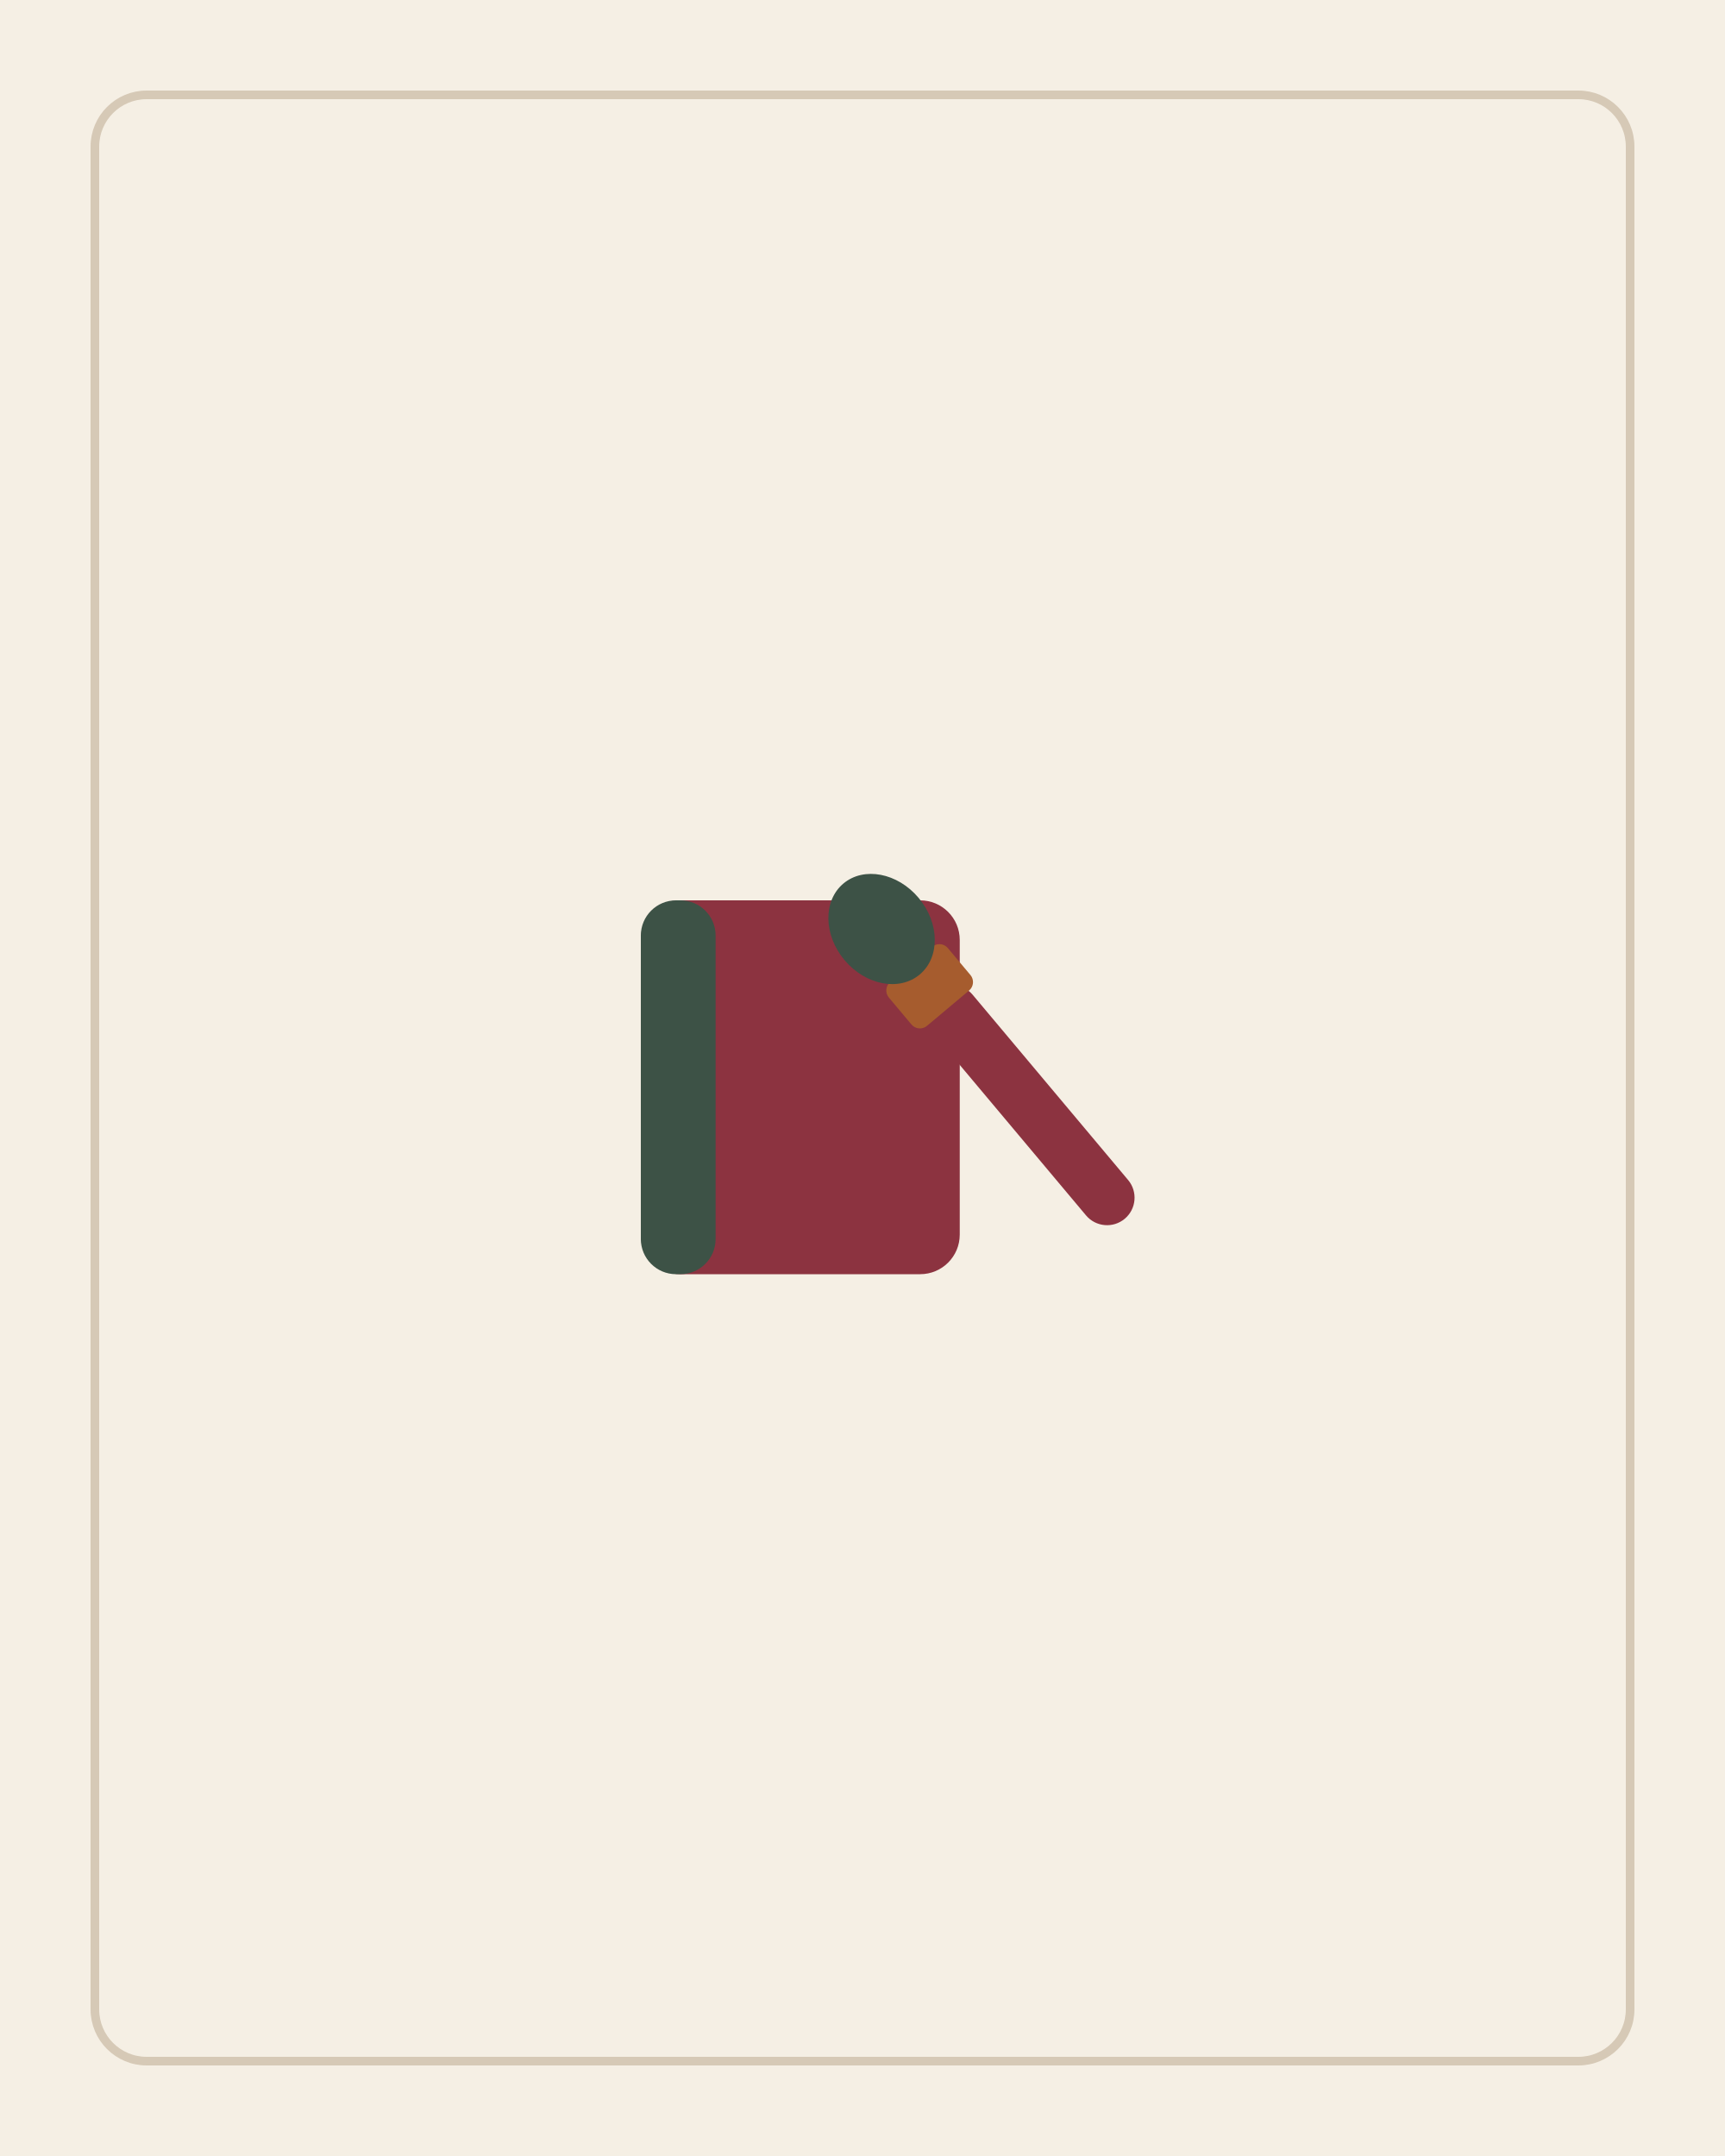
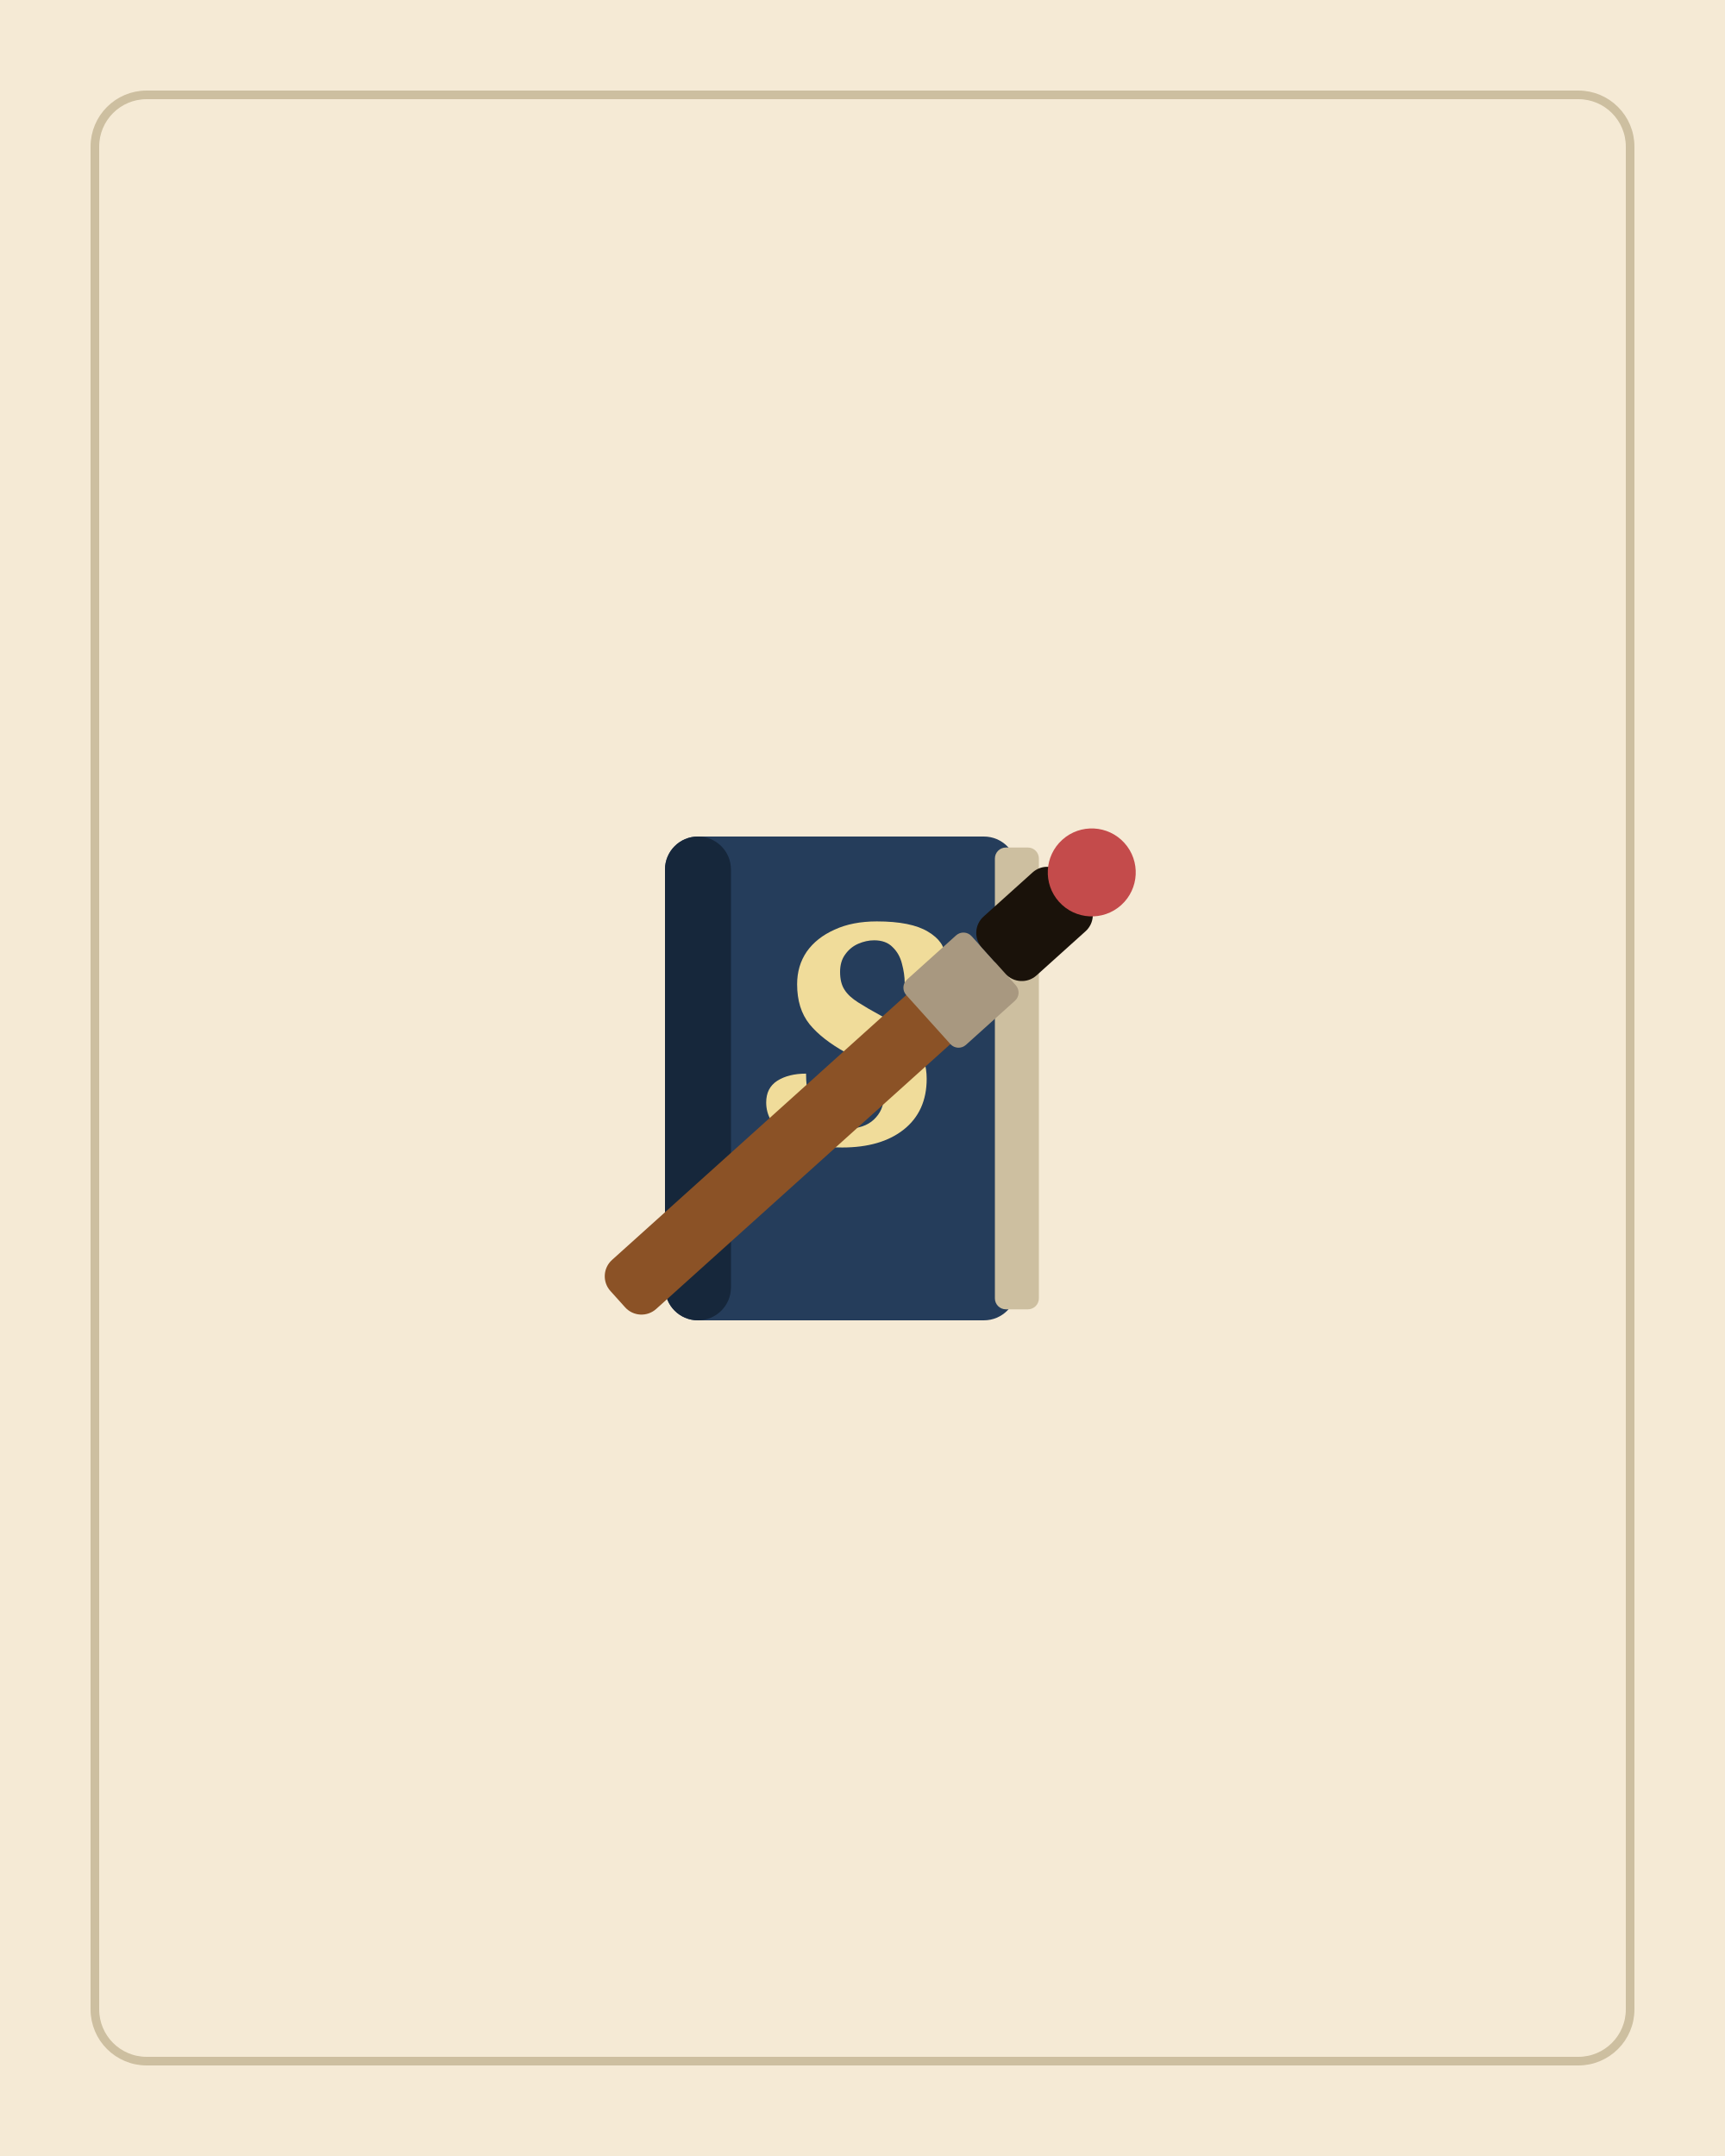
<svg xmlns="http://www.w3.org/2000/svg" viewBox="0 0 400 500" width="400" height="500" role="img" aria-label="Artwork photo coming soon">
-   <rect width="400" height="500" fill="#F5EFE4" />
-   <rect x="22" y="22" width="356" height="456" rx="12" fill="none" stroke="#D6C9B6" stroke-width="2" />
-   <g transform="translate(118 168) scale(5.1)">
-     <rect x="6" y="8" width="14.5" height="17" rx="1.8" fill="#8C3340" />
-     <rect x="6" y="8" width="3.4" height="17" rx="1.6" fill="#3D5246" />
-     <g transform="rotate(-40 22.5 16)">
-       <rect x="21.3" y="11" width="2.5" height="13.5" rx="1.25" fill="#8C3340" />
-       <rect x="20.8" y="9.4" width="3.5" height="2.6" rx="0.5" fill="#A65C2E" />
-       <ellipse cx="22.55" cy="7.3" rx="2.2" ry="2.7" fill="#3D5246" />
+   <rect width="400" height="500" fill="#F5EAD5" />
+   <rect x="22" y="22" width="356" height="456" rx="12" fill="none" stroke="#CDBFA0" stroke-width="2" />
+   <g transform="translate(118.5 168.5) scale(5.1)">
+     <rect x="7" y="5" width="16" height="22" rx="1.5" fill="#253D5B" />
+     <rect x="7" y="5" width="3" height="22" rx="1.5" fill="#16273B" />
+     <rect x="22" y="5.5" width="2" height="21" rx="0.5" fill="#CDBFA0" />
+     <text x="15.5" y="19" text-anchor="middle" font-family="Georgia, serif" font-style="italic" font-weight="bold" font-size="14" fill="#F0DC9A">S</text>
+     <g transform="rotate(-42, 16, 16)">
+       <rect x="1" y="14.5" width="20" height="3" rx="1" fill="#8B5226" />
+       <rect x="20" y="14" width="4" height="4" rx="0.5" fill="#A89880" />
+       <rect x="24" y="14.2" width="5" height="3.6" rx="1" fill="#1A120A" />
+       <circle cx="30" cy="16" r="2" fill="#C44B4B" />
    </g>
  </g>
</svg>
